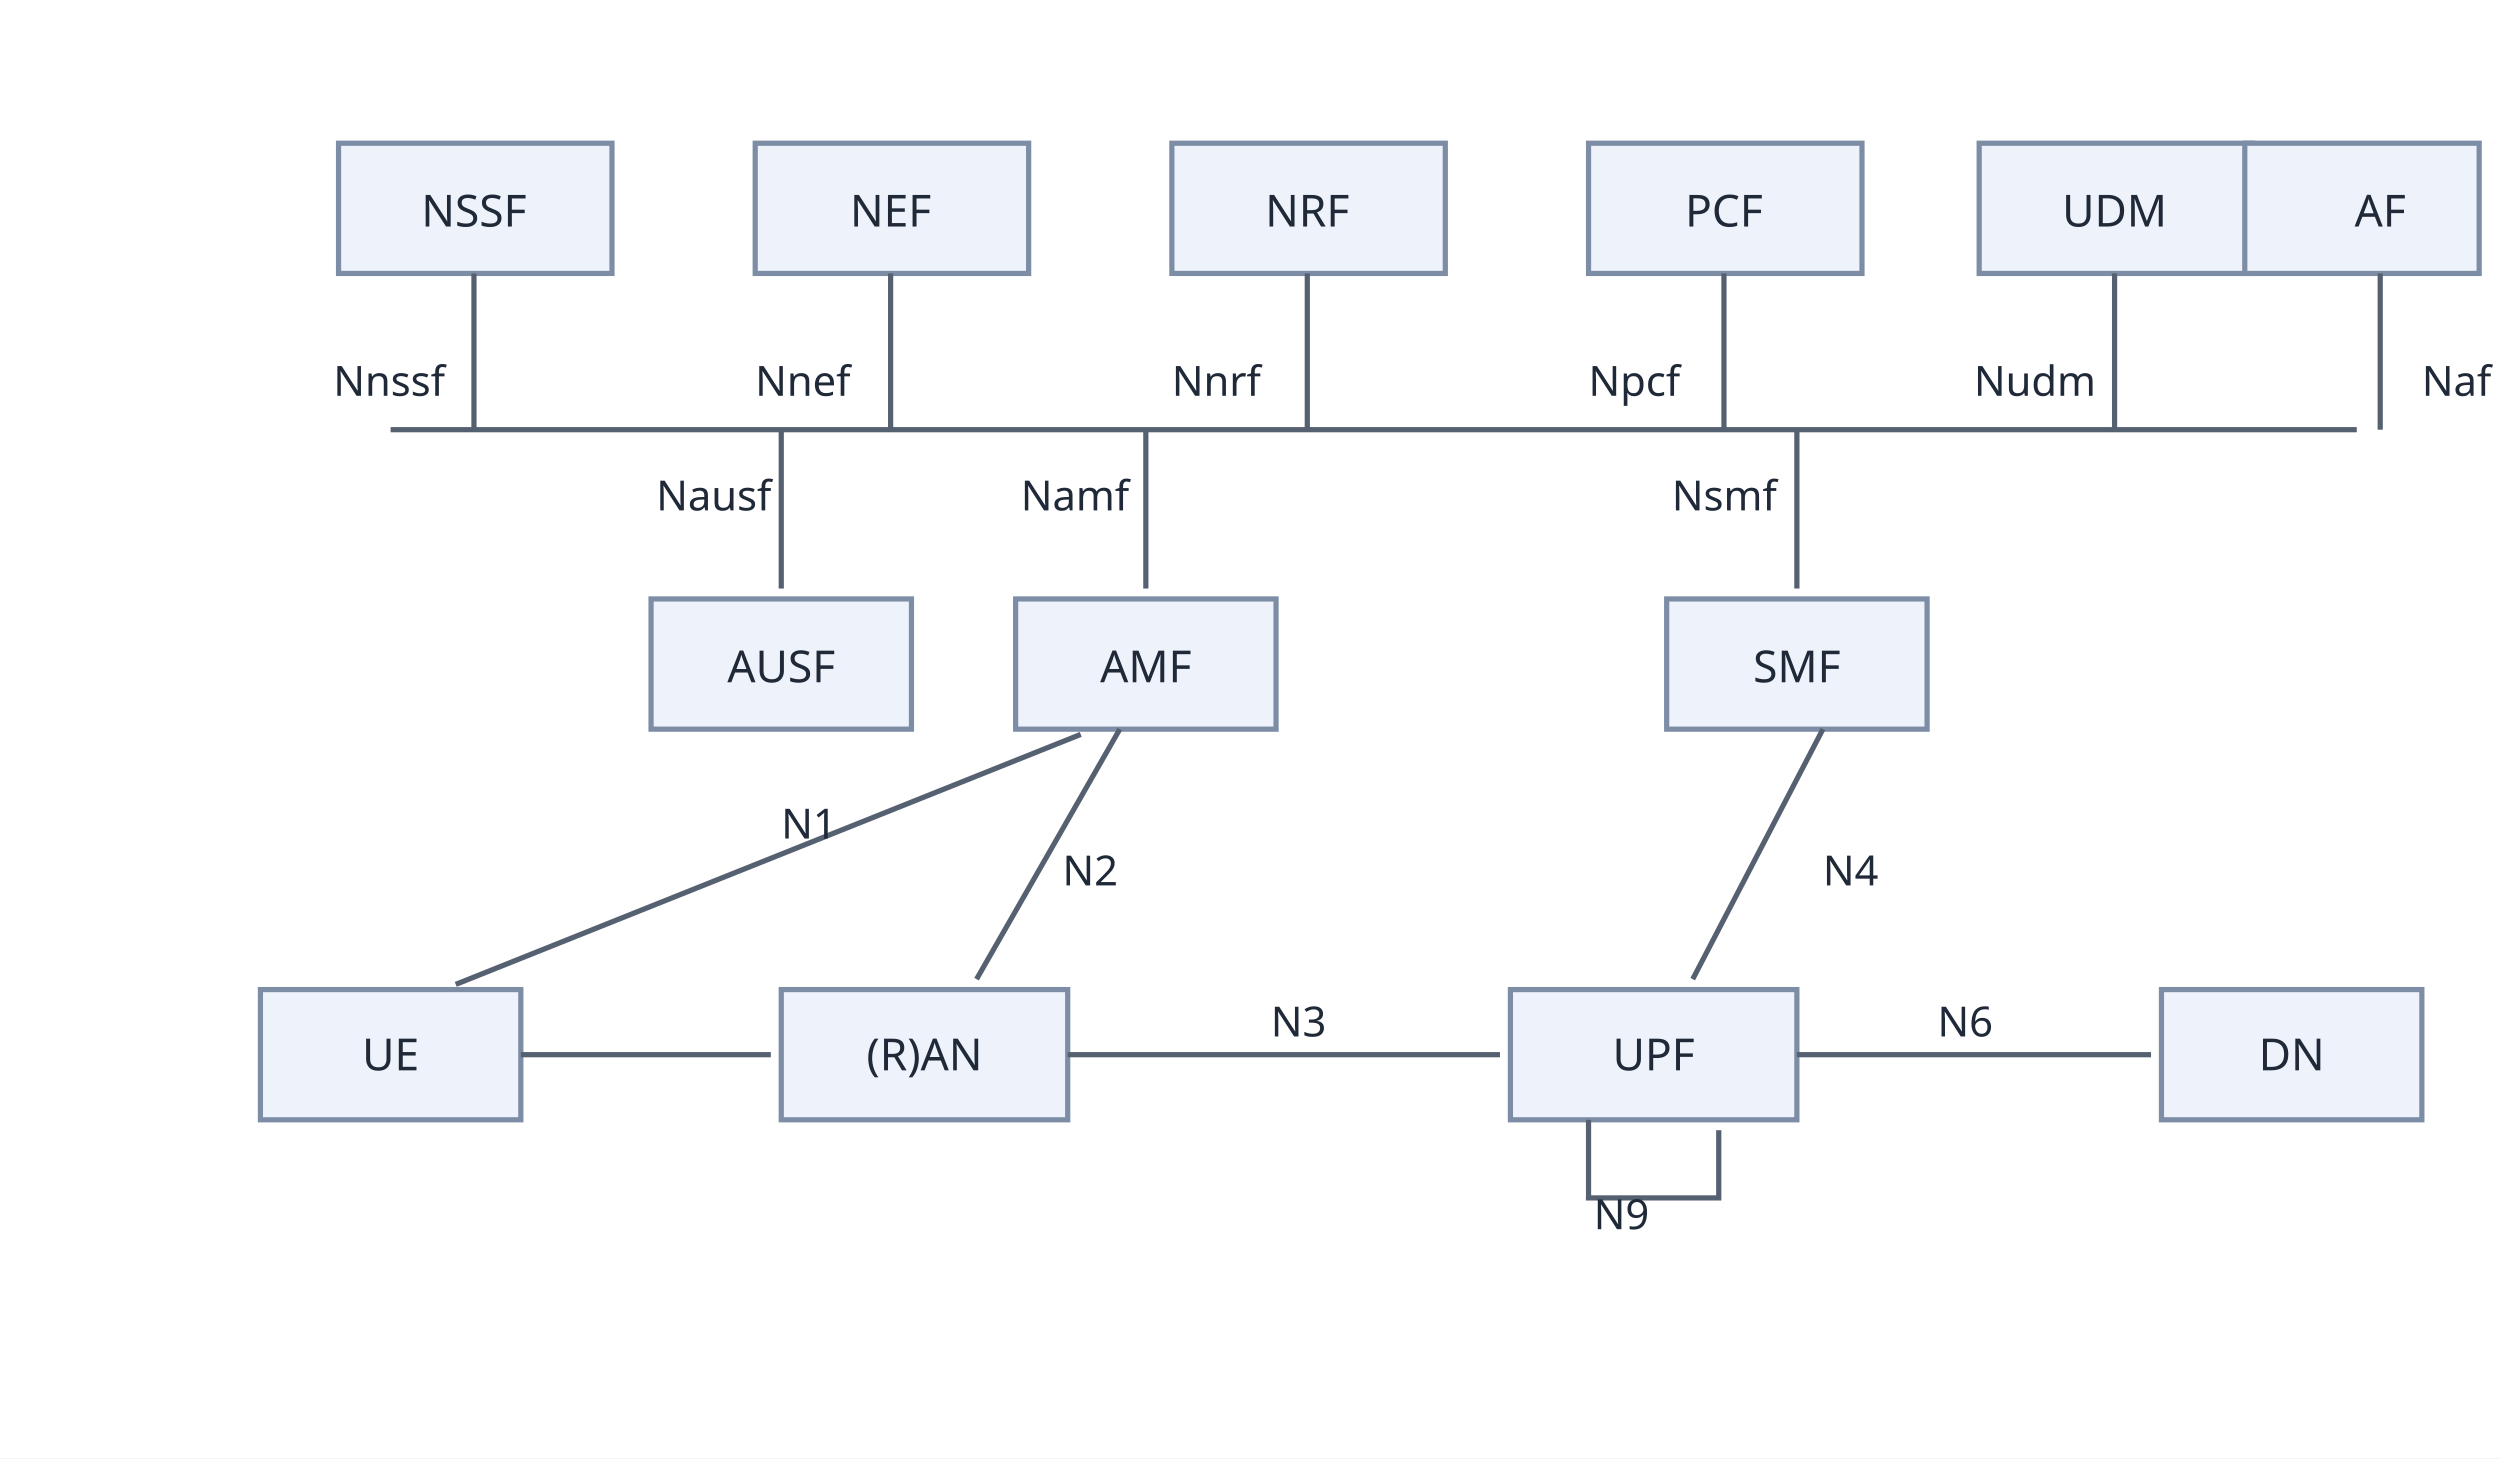
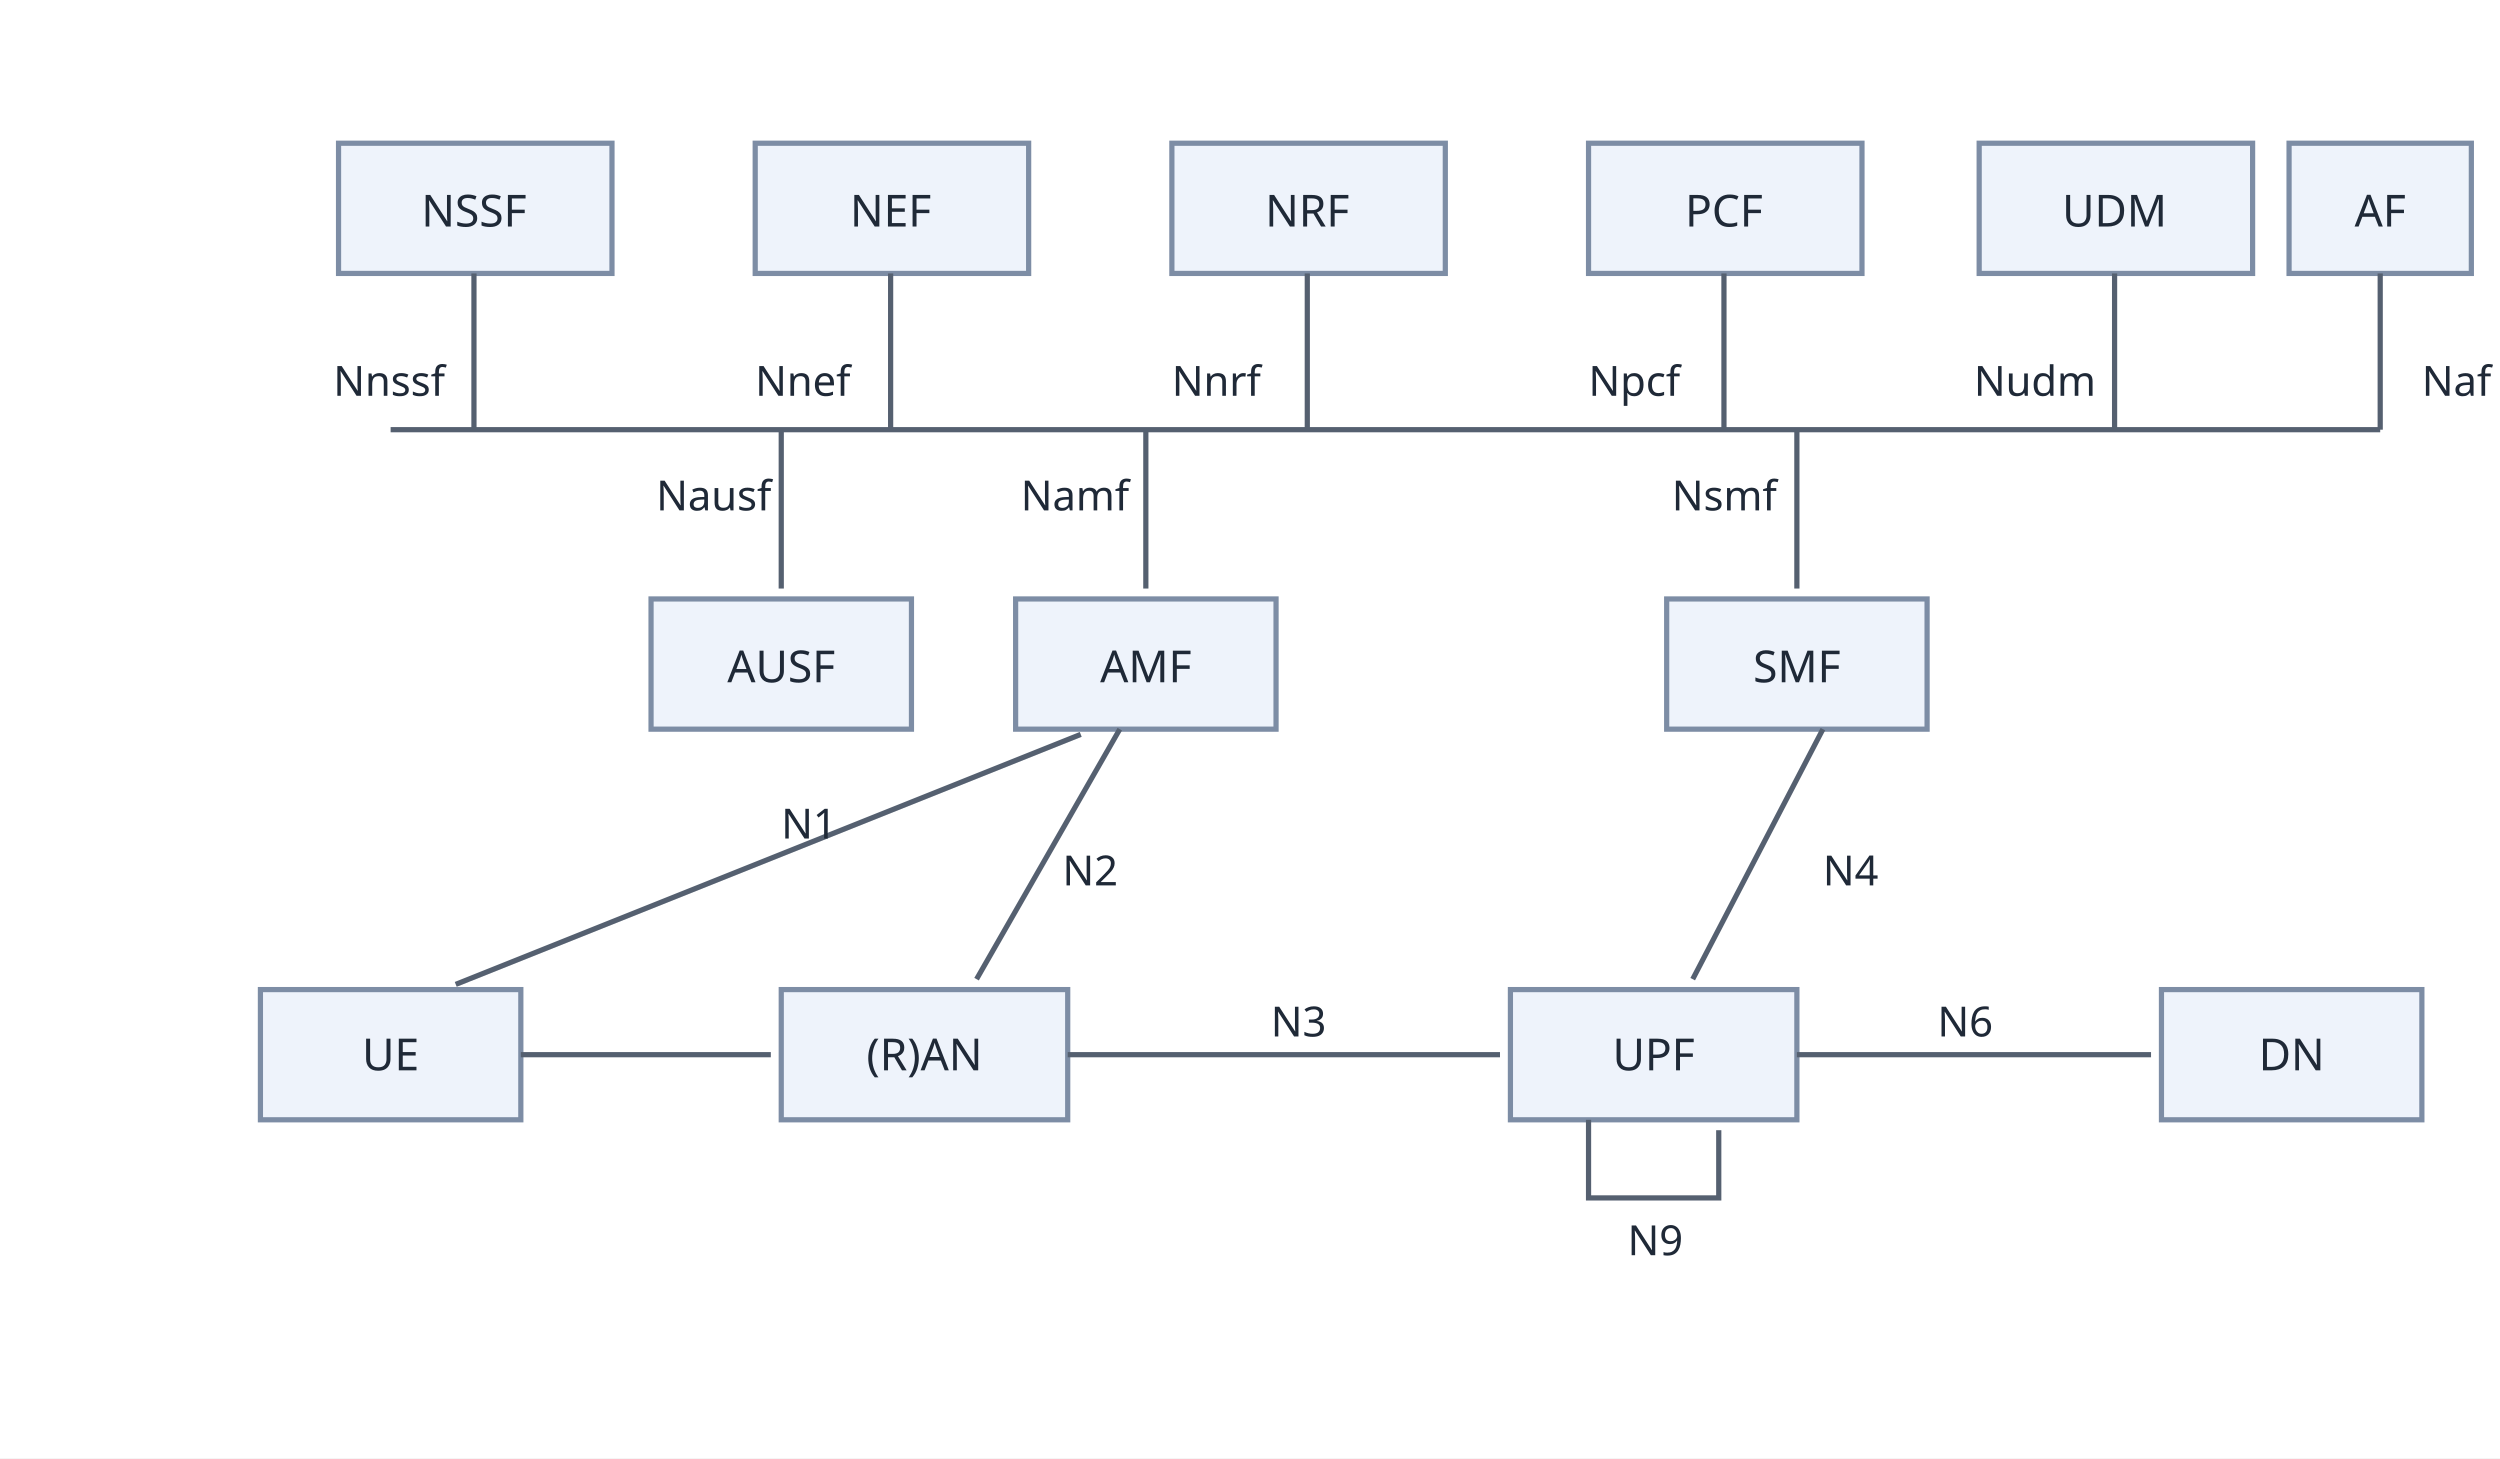
<svg xmlns="http://www.w3.org/2000/svg" width="960" height="560" viewBox="0 0 960 560" font-family="sans-serif">
  <rect width="960" height="560" fill="#ffffff" />
  <g fill="#eef3fb" stroke="#7d8da5" stroke-width="2">
    <rect x="130" y="55" width="105" height="50" />
    <rect x="290" y="55" width="105" height="50" />
    <rect x="450" y="55" width="105" height="50" />
    <rect x="610" y="55" width="105" height="50" />
    <rect x="760" y="55" width="105" height="50" />
-     <rect x="862" y="55" width="90" height="50" />
+     <rect x="879" y="55" width="70" height="50" />
    <rect x="250" y="230" width="100" height="50" />
    <rect x="390" y="230" width="100" height="50" />
    <rect x="640" y="230" width="100" height="50" />
    <rect x="100" y="380" width="100" height="50" />
    <rect x="300" y="380" width="110" height="50" />
    <rect x="580" y="380" width="110" height="50" />
    <rect x="830" y="380" width="100" height="50" />
  </g>
  <g stroke="#556070" stroke-width="2" fill="none">
-     <line x1="150" y1="165" x2="905" y2="165" />
+     <line x1="150" y1="165" x2="914" y2="165" />
    <line x1="182" y1="105" x2="182" y2="165" />
    <line x1="342" y1="105" x2="342" y2="165" />
    <line x1="502" y1="105" x2="502" y2="165" />
    <line x1="662" y1="105" x2="662" y2="165" />
    <line x1="812" y1="105" x2="812" y2="165" />
    <line x1="914" y1="105" x2="914" y2="165" />
    <line x1="300" y1="165" x2="300" y2="226" />
    <line x1="440" y1="165" x2="440" y2="226" />
    <line x1="690" y1="165" x2="690" y2="226" />
    <line x1="200" y1="405" x2="296" y2="405" />
    <line x1="410" y1="405" x2="576" y2="405" />
    <line x1="690" y1="405" x2="826" y2="405" />
    <line x1="175" y1="378" x2="415" y2="282" />
    <line x1="430" y1="280" x2="375" y2="376" />
    <line x1="700" y1="280" x2="650" y2="376" />
    <path d="M610 430 V460 H660 V434" />
  </g>
  <g font-size="17" fill="#1f2937">
    <text x="182" y="87" text-anchor="middle">NSSF</text>
    <text x="342" y="87" text-anchor="middle">NEF</text>
    <text x="502" y="87" text-anchor="middle">NRF</text>
    <text x="662" y="87" text-anchor="middle">PCF</text>
    <text x="812" y="87" text-anchor="middle">UDM</text>
    <text x="914" y="87" text-anchor="middle">AF</text>
    <text x="300" y="262" text-anchor="middle">AUSF</text>
    <text x="440" y="262" text-anchor="middle">AMF</text>
    <text x="690" y="262" text-anchor="middle">SMF</text>
    <text x="150" y="411" text-anchor="middle">UE</text>
    <text x="355" y="411" text-anchor="middle">(R)AN</text>
    <text x="635" y="411" text-anchor="middle">UPF</text>
    <text x="880" y="411" text-anchor="middle">DN</text>
  </g>
  <g font-size="16" fill="#1f2937">
    <text x="128" y="152">Nnssf</text>
    <text x="290" y="152">Nnef</text>
    <text x="450" y="152">Nnrf</text>
    <text x="610" y="152">Npcf</text>
    <text x="758" y="152">Nudm</text>
    <text x="930" y="152">Naf</text>
    <text x="252" y="196">Nausf</text>
    <text x="392" y="196">Namf</text>
    <text x="642" y="196">Nsmf</text>
    <text x="300" y="322">N1</text>
    <text x="408" y="340">N2</text>
    <text x="488" y="398">N3</text>
    <text x="700" y="340">N4</text>
    <text x="744" y="398">N6</text>
-     <text x="612" y="472">N9</text>
+     <text x="625" y="482">N9</text>
  </g>
</svg>
